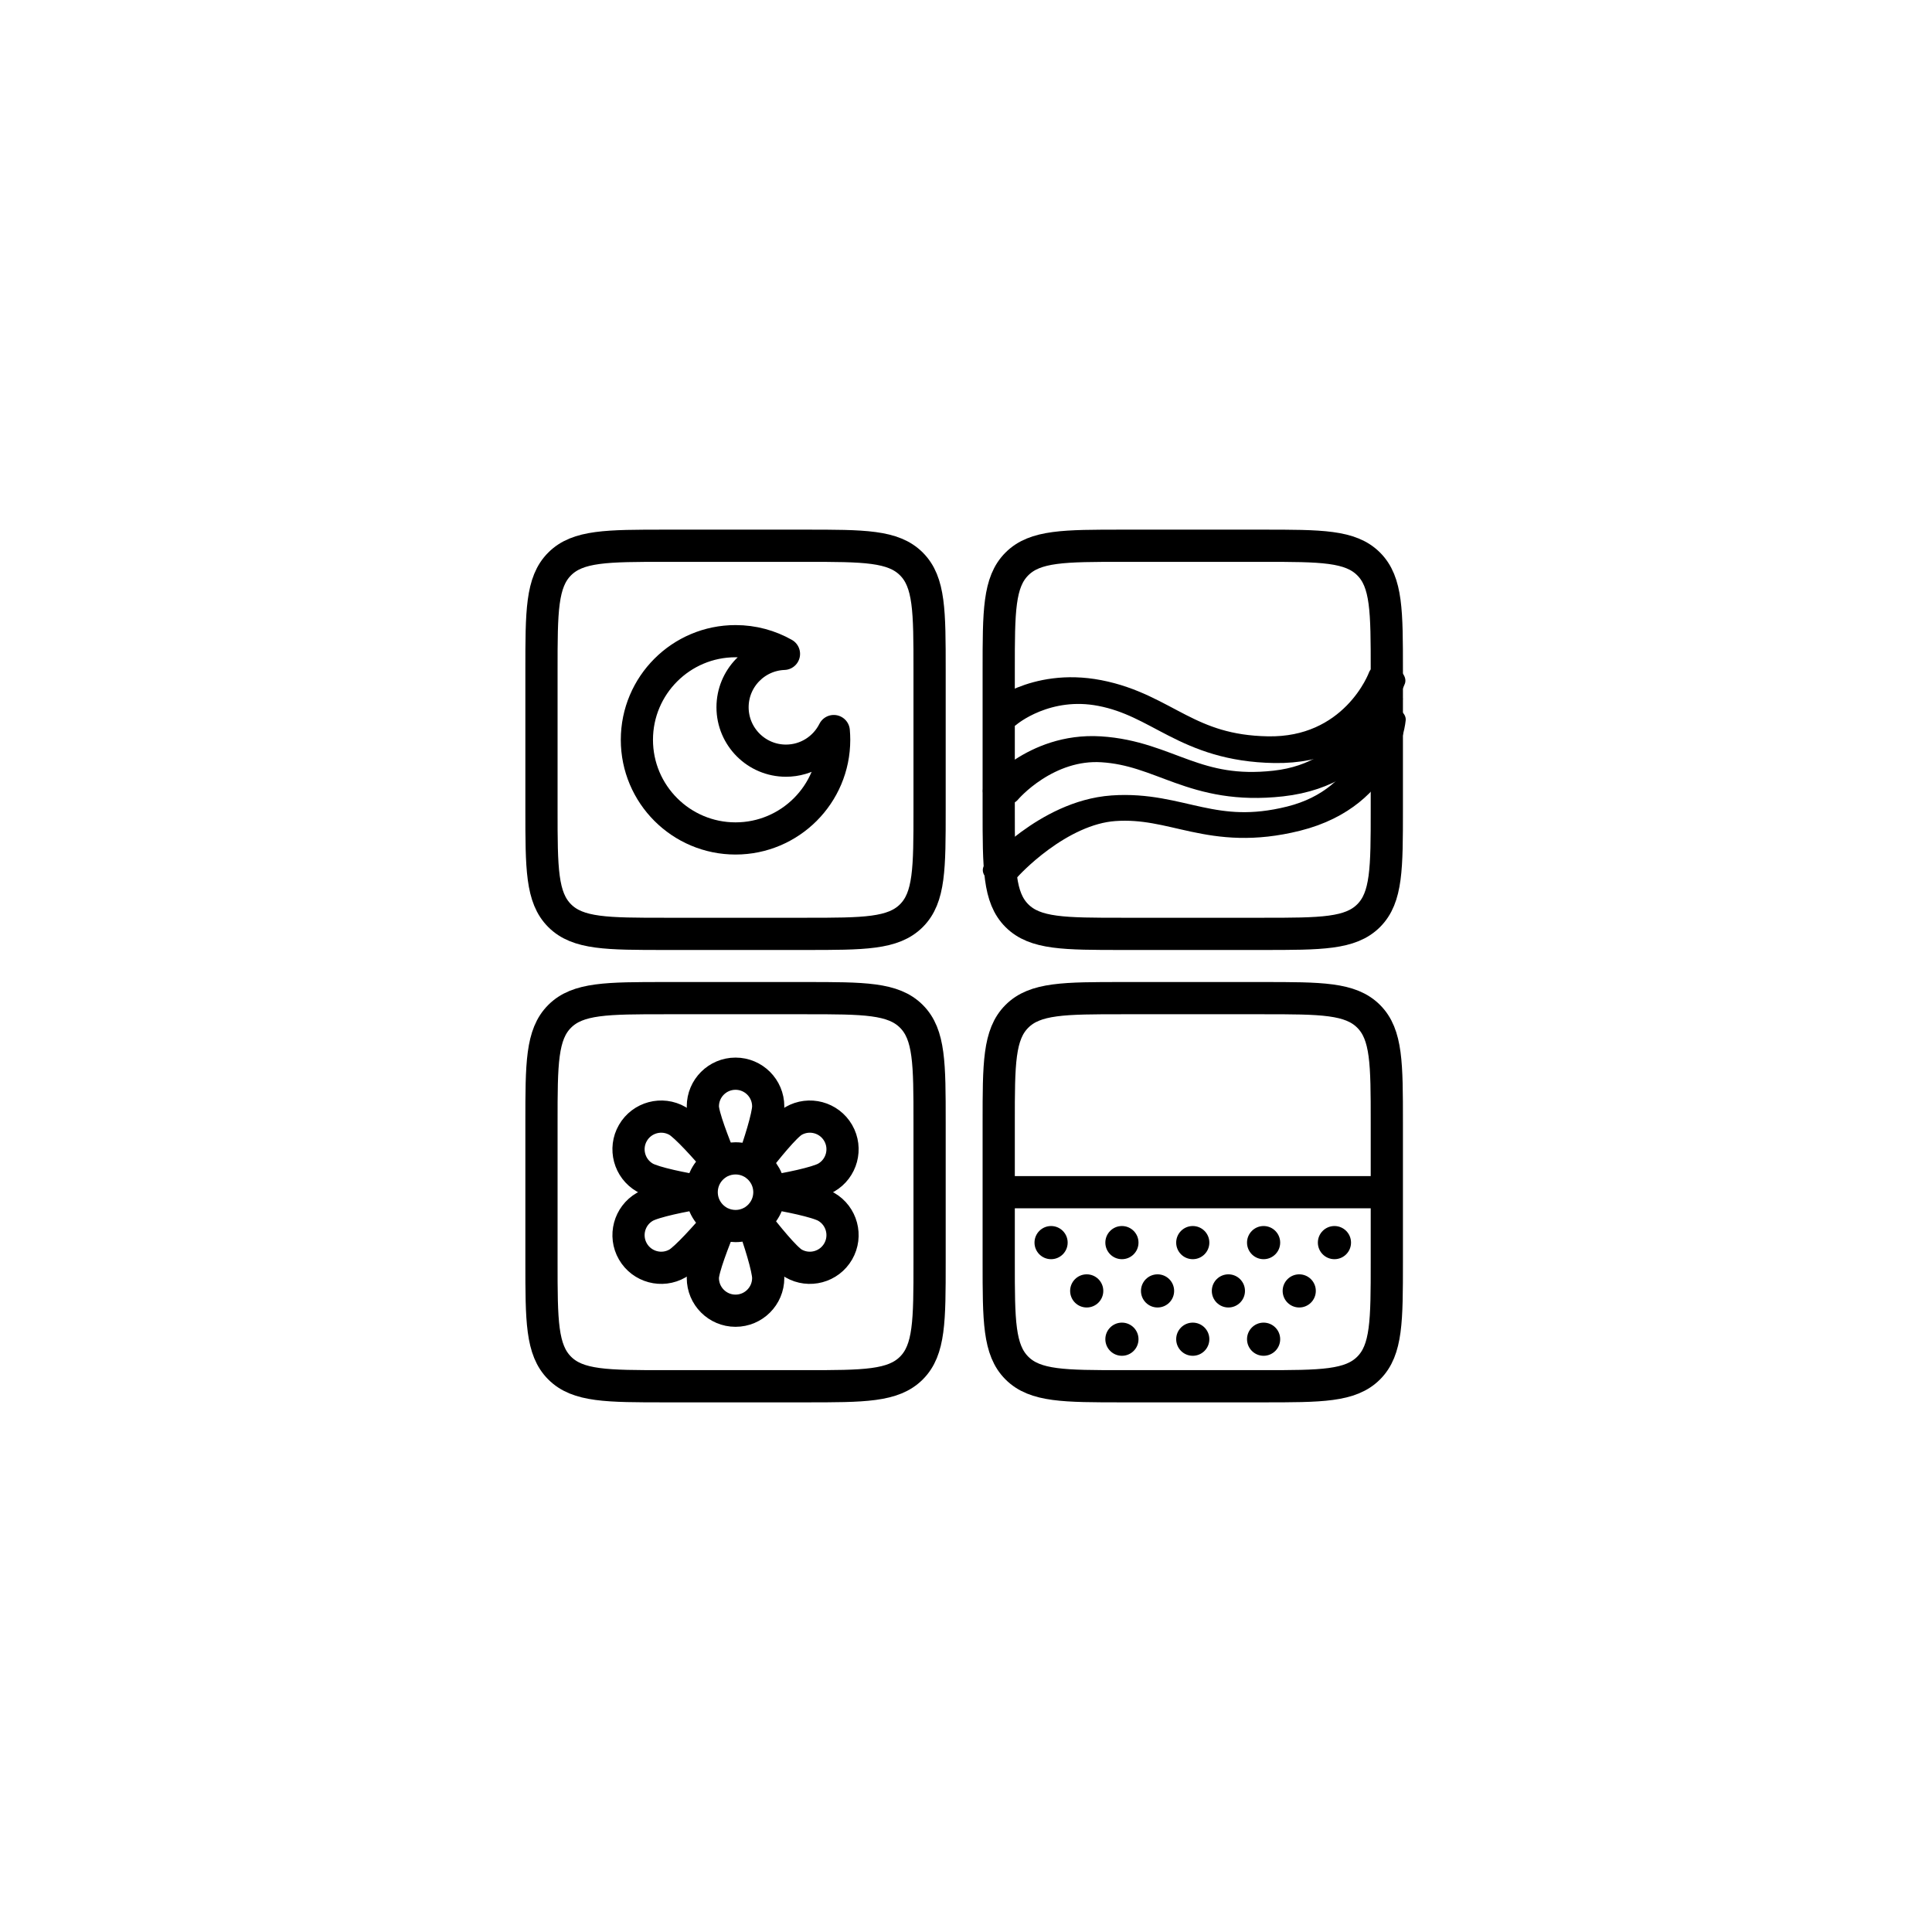
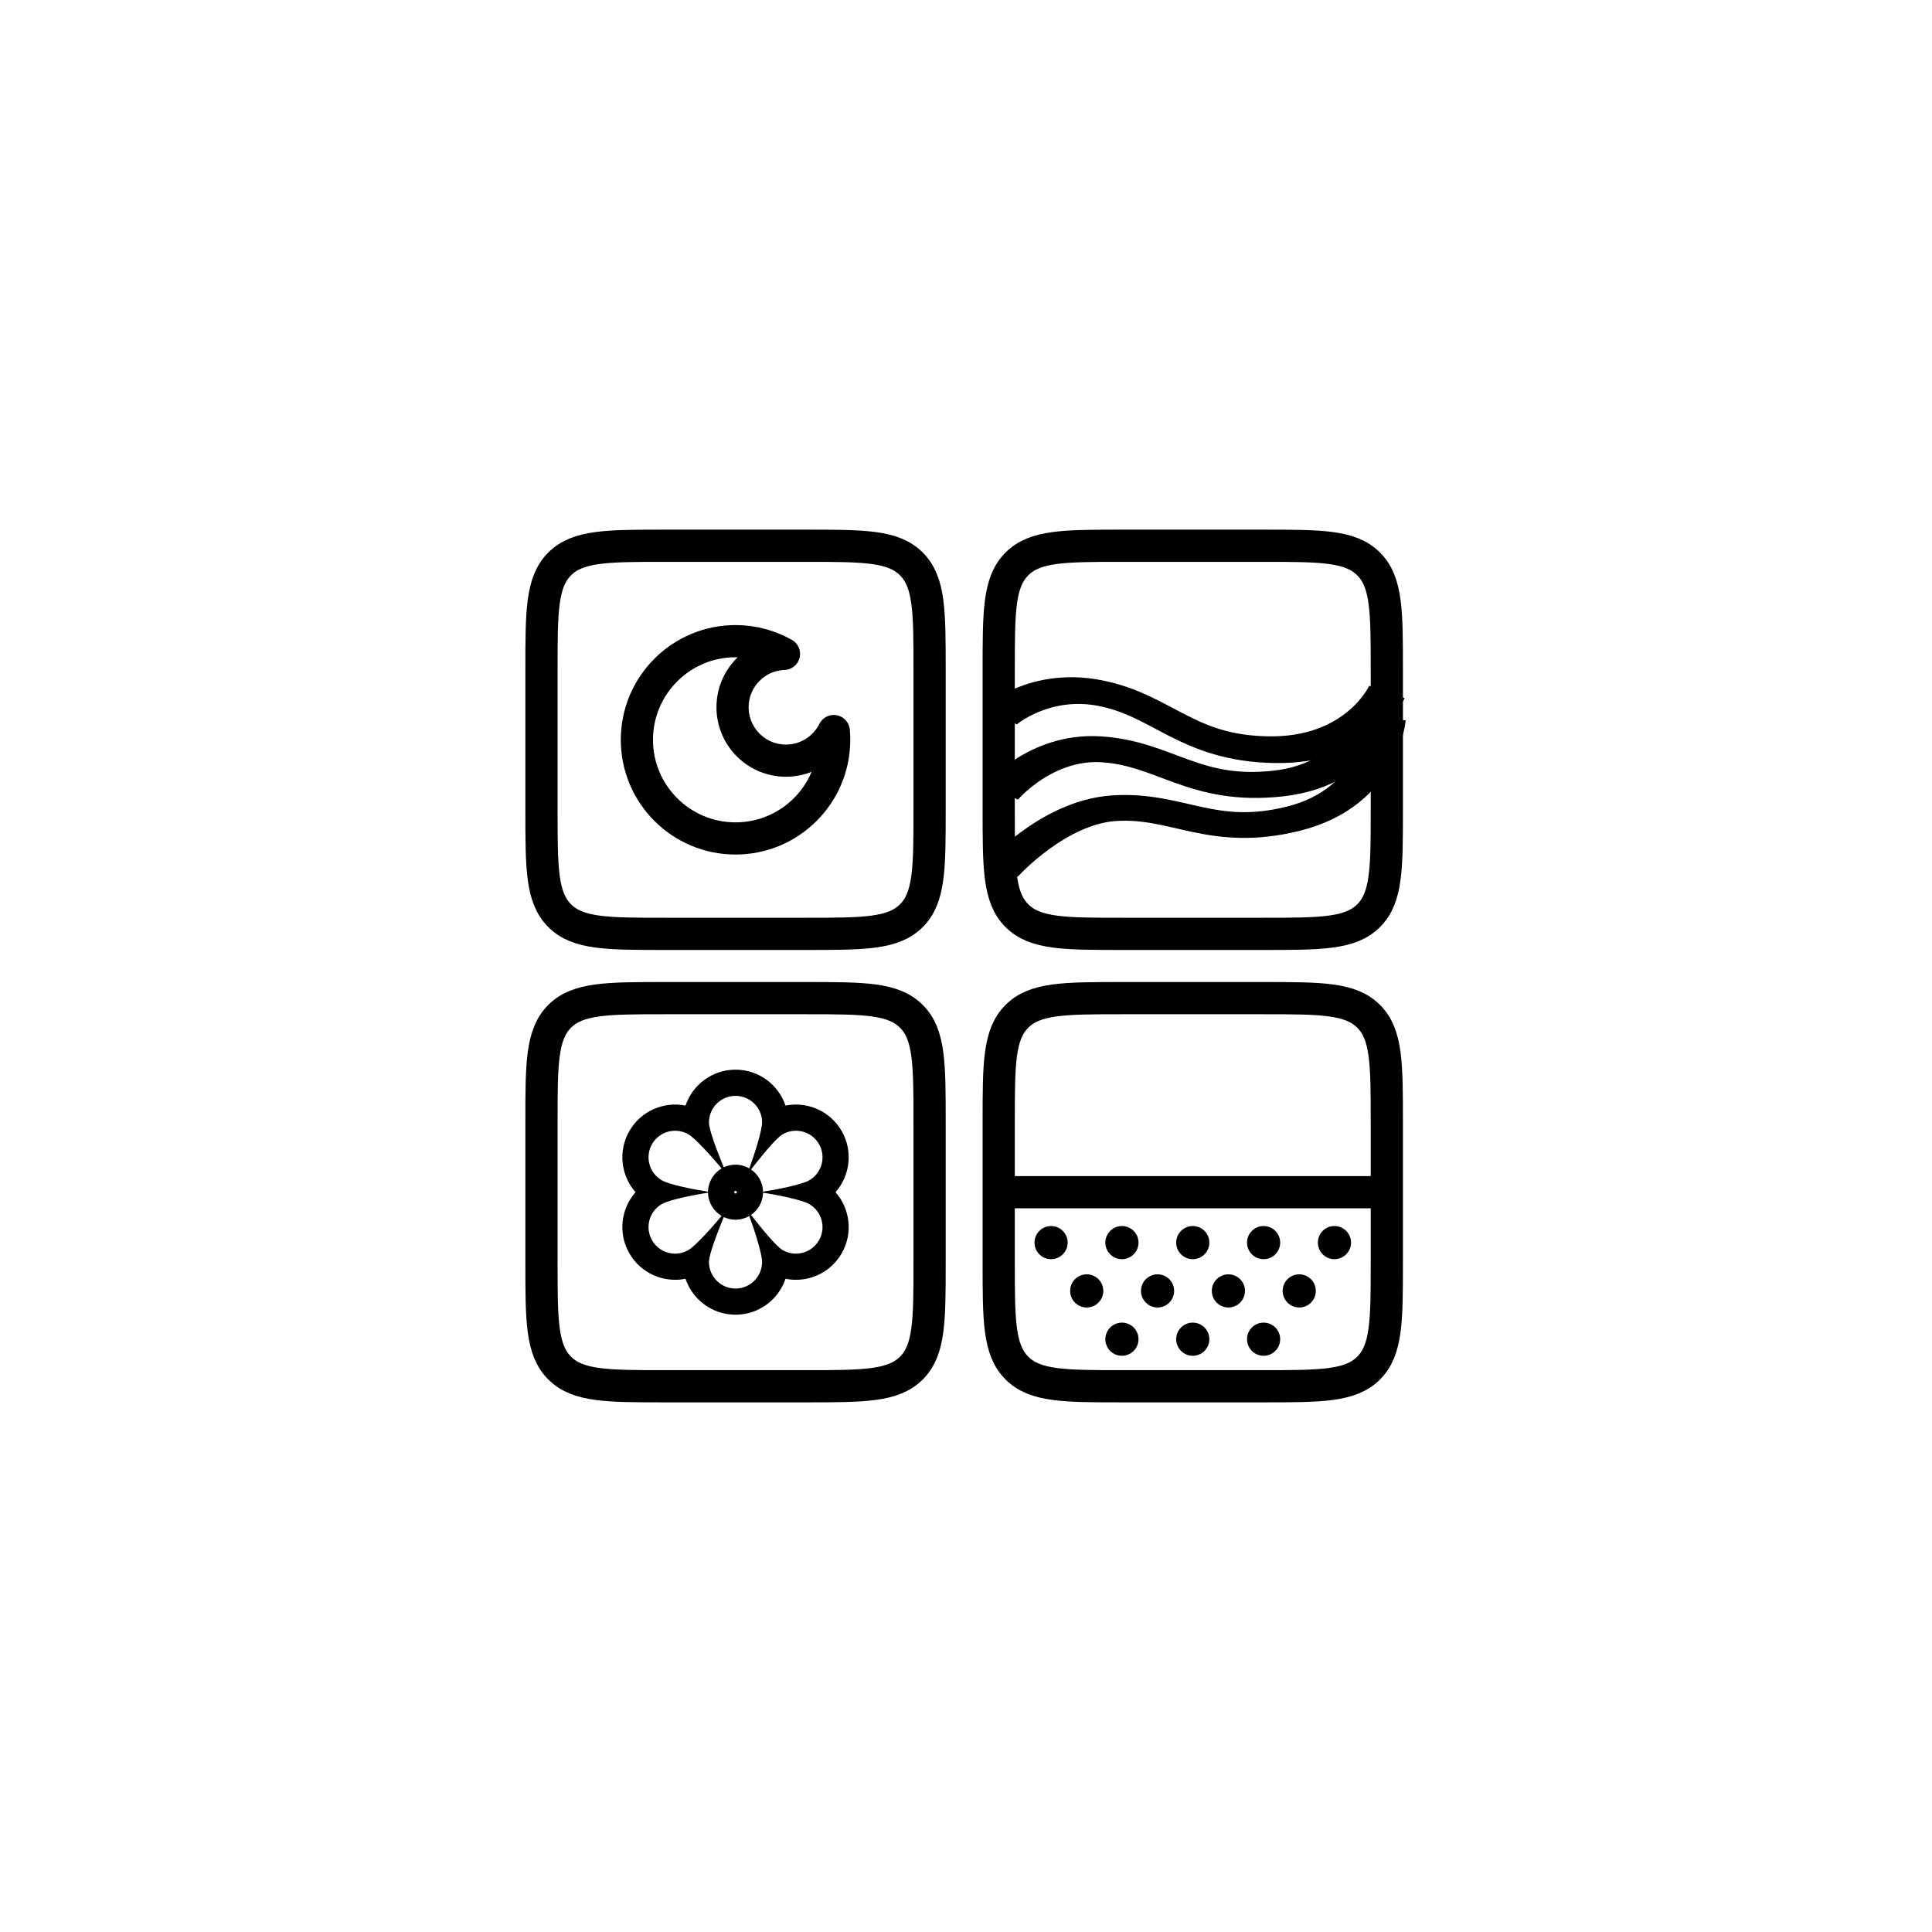
- <svg xmlns="http://www.w3.org/2000/svg" width="100%" height="100%" viewBox="0 0 300 300" version="1.1" xml:space="preserve" style="fill-rule:evenodd;clip-rule:evenodd;stroke-linecap:square;stroke-linejoin:round;stroke-miterlimit:1.5;">
-   <g transform="matrix(0.972685,0,0,0.972685,-1723.189,-1394.105)">
-     <path d="M1883.6,1623.477C1880.859,1623.066 1875.991,1622.091 1874.525,1621.245C1872.031,1619.805 1871.176,1616.611 1872.615,1614.118C1874.055,1611.624 1877.249,1610.768 1879.743,1612.208C1881.062,1612.97 1884.307,1616.553 1886.27,1618.917C1884.699,1619.839 1883.635,1621.533 1883.6,1623.477ZM1886.691,1618.694C1885.532,1615.866 1883.783,1611.402 1883.783,1609.875C1883.783,1606.996 1886.12,1604.658 1889,1604.658C1891.88,1604.658 1894.217,1606.996 1894.217,1609.875C1894.217,1611.44 1892.748,1616.091 1891.707,1618.903C1890.911,1618.441 1889.986,1618.176 1889,1618.176C1888.174,1618.176 1887.391,1618.362 1886.691,1618.694ZM1892.047,1619.118C1893.875,1616.762 1896.9,1612.992 1898.257,1612.208C1900.751,1610.768 1903.945,1611.624 1905.385,1614.118C1906.824,1616.611 1905.969,1619.805 1903.475,1621.245C1902.009,1622.091 1897.141,1623.066 1894.4,1623.477C1894.367,1621.667 1893.443,1620.074 1892.047,1619.118ZM1894.4,1623.678C1897.141,1624.088 1902.009,1625.064 1903.475,1625.91C1905.969,1627.35 1906.824,1630.543 1905.385,1633.037C1903.945,1635.531 1900.751,1636.386 1898.257,1634.947C1896.9,1634.163 1893.875,1630.393 1892.047,1628.037C1893.443,1627.081 1894.367,1625.487 1894.4,1623.678ZM1891.707,1628.252C1892.748,1631.063 1894.217,1635.714 1894.217,1637.279C1894.217,1640.159 1891.88,1642.497 1889,1642.497C1886.12,1642.497 1883.783,1640.159 1883.783,1637.279C1883.783,1635.752 1885.532,1631.289 1886.691,1628.461C1887.391,1628.793 1888.174,1628.979 1889,1628.979C1889.986,1628.979 1890.911,1628.714 1891.707,1628.252ZM1886.27,1628.238C1884.307,1630.602 1881.062,1634.185 1879.743,1634.947C1877.249,1636.386 1874.055,1635.531 1872.615,1633.037C1871.176,1630.543 1872.031,1627.35 1874.525,1625.91C1875.991,1625.064 1880.859,1624.088 1883.6,1623.678C1883.635,1625.621 1884.699,1627.315 1886.27,1628.238Z" style="fill:none;stroke:black;stroke-width:5.14px;" />
+ <svg xmlns="http://www.w3.org/2000/svg" width="100%" height="100%" viewBox="0 0 300 300" version="1.1" xml:space="preserve" style="fill-rule:evenodd;clip-rule:evenodd;stroke-linecap:round;stroke-linejoin:round;stroke-miterlimit:1.5;">
+   <g transform="matrix(0.790734,0,0,0.790734,-1379.485,-1098.695)">
+     <path d="M1869.363,1623.577C1866.504,1620.332 1865.884,1615.497 1868.164,1611.548C1870.444,1607.598 1874.942,1605.718 1879.182,1606.572C1880.562,1602.473 1884.438,1599.518 1889,1599.518C1893.562,1599.518 1897.438,1602.473 1898.818,1606.572C1903.058,1605.718 1907.556,1607.598 1909.836,1611.548C1912.116,1615.497 1911.496,1620.332 1908.637,1623.577C1911.495,1626.822 1912.116,1631.656 1909.837,1635.606C1907.556,1639.557 1903.058,1641.436 1898.818,1640.583C1897.438,1644.682 1893.562,1647.637 1889,1647.637C1884.438,1647.637 1880.562,1644.682 1879.182,1640.583C1874.942,1641.436 1870.444,1639.557 1868.163,1635.606C1865.884,1631.656 1866.505,1626.822 1869.363,1623.577ZM1889.143,1623.797C1889.211,1623.75 1889.259,1623.673 1889.261,1623.584L1889.261,1623.571C1889.259,1623.482 1889.211,1623.405 1889.143,1623.358L1889.127,1623.348C1889.09,1623.327 1889.046,1623.316 1889,1623.316C1888.962,1623.316 1888.926,1623.322 1888.893,1623.338L1888.872,1623.35C1888.795,1623.395 1888.741,1623.475 1888.739,1623.57L1888.739,1623.585C1888.741,1623.681 1888.797,1623.762 1888.874,1623.807L1888.893,1623.817C1888.926,1623.833 1888.962,1623.839 1889,1623.839C1889.046,1623.839 1889.09,1623.828 1889.127,1623.807L1889.143,1623.797ZM1883.6,1623.477C1883.635,1621.533 1884.699,1619.839 1886.27,1618.917C1884.307,1616.553 1881.062,1612.97 1879.743,1612.208C1877.249,1610.768 1874.055,1611.624 1872.615,1614.118C1871.176,1616.611 1872.031,1619.805 1874.525,1621.245C1875.991,1622.091 1880.859,1623.066 1883.6,1623.477ZM1886.691,1618.694C1887.391,1618.362 1888.174,1618.176 1889,1618.176C1889.986,1618.176 1890.911,1618.441 1891.707,1618.903C1892.748,1616.091 1894.217,1611.44 1894.217,1609.875C1894.217,1606.996 1891.88,1604.658 1889,1604.658C1886.12,1604.658 1883.783,1606.996 1883.783,1609.875C1883.783,1611.402 1885.532,1615.866 1886.691,1618.694ZM1892.047,1619.118C1893.443,1620.074 1894.367,1621.667 1894.4,1623.477C1897.141,1623.066 1902.009,1622.091 1903.475,1621.245C1905.969,1619.805 1906.824,1616.611 1905.385,1614.118C1903.945,1611.624 1900.751,1610.768 1898.257,1612.208C1896.9,1612.992 1893.875,1616.762 1892.047,1619.118ZM1894.4,1623.678C1894.367,1625.487 1893.443,1627.081 1892.047,1628.037C1893.875,1630.393 1896.9,1634.163 1898.257,1634.947C1900.751,1636.386 1903.945,1635.531 1905.385,1633.037C1906.824,1630.543 1905.969,1627.35 1903.475,1625.91C1902.009,1625.064 1897.141,1624.088 1894.4,1623.678ZM1891.707,1628.252C1890.911,1628.714 1889.986,1628.979 1889,1628.979C1888.174,1628.979 1887.391,1628.793 1886.691,1628.461C1885.532,1631.289 1883.783,1635.752 1883.783,1637.279C1883.783,1640.159 1886.12,1642.497 1889,1642.497C1891.88,1642.497 1894.217,1640.159 1894.217,1637.279C1894.217,1635.714 1892.748,1631.063 1891.707,1628.252ZM1886.27,1628.238C1884.699,1627.315 1883.635,1625.621 1883.6,1623.678C1880.859,1624.088 1875.991,1625.064 1874.525,1625.91C1872.031,1627.35 1871.176,1630.543 1872.615,1633.037C1874.055,1635.531 1877.249,1636.386 1879.743,1634.947C1881.062,1634.185 1884.307,1630.602 1886.27,1628.238Z" />
  </g>
  <g transform="matrix(1.24479,0,0,1.24479,-1466.799,-910.2921)">
-     <path d="M1303.109,880L1351.171,880" style="fill:none;stroke:black;stroke-width:4.02px;stroke-linecap:round;" />
+     <path d="M1303.109,880L1351.171,880" style="fill:none;stroke:black;stroke-width:4.02px;" />
  </g>
  <g transform="matrix(1,0,0,1,-554.7557,-1029.735)">
    <g transform="matrix(0.798751,0,0,0.798751,-390.1237,519.964)">
      <circle cx="1387.28" cy="879.777" r="3.223" />
    </g>
    <g transform="matrix(0.798751,0,0,0.798751,-379.1237,519.964)">
      <circle cx="1387.28" cy="879.777" r="3.223" />
    </g>
    <g transform="matrix(0.798751,0,0,0.798751,-368.1237,519.964)">
      <circle cx="1387.28" cy="879.777" r="3.223" />
    </g>
    <g transform="matrix(0.798751,0,0,0.798751,-357.1237,519.964)">
      <circle cx="1387.28" cy="879.777" r="3.223" />
    </g>
    <g transform="matrix(0.798751,0,0,0.798751,-346.1237,519.964)">
      <circle cx="1387.28" cy="879.777" r="3.223" />
    </g>
  </g>
  <g transform="matrix(1,0,0,1,-554.7557,-1030.235)">
    <g transform="matrix(0.798751,0,0,0.798751,-384.5913,527.964)">
      <circle cx="1387.28" cy="879.777" r="3.223" />
    </g>
    <g transform="matrix(0.798751,0,0,0.798751,-373.5913,527.964)">
      <circle cx="1387.28" cy="879.777" r="3.223" />
    </g>
    <g transform="matrix(0.798751,0,0,0.798751,-362.5913,527.964)">
      <circle cx="1387.28" cy="879.777" r="3.223" />
    </g>
    <g transform="matrix(0.798751,0,0,0.798751,-351.5913,527.964)">
      <circle cx="1387.28" cy="879.777" r="3.223" />
    </g>
  </g>
  <g transform="matrix(1,0,0,1,-554.7557,-1029.735)">
    <g transform="matrix(0.798751,0,0,0.798751,-379.1237,534.964)">
      <circle cx="1387.28" cy="879.777" r="3.223" />
    </g>
    <g transform="matrix(0.798751,0,0,0.798751,-368.1237,534.964)">
      <circle cx="1387.28" cy="879.777" r="3.223" />
    </g>
    <g transform="matrix(0.798751,0,0,0.798751,-357.1237,534.964)">
      <circle cx="1387.28" cy="879.777" r="3.223" />
    </g>
  </g>
  <g transform="matrix(1.00334,0,0,1.00334,-1542.764,-1578.494)">
-     <path d="M1666.667,1686.378C1666.706,1686.825 1666.727,1687.277 1666.727,1687.734C1666.727,1696.16 1659.886,1703 1651.461,1703C1643.035,1703 1636.195,1696.16 1636.195,1687.734C1636.195,1679.309 1643.035,1672.468 1651.461,1672.468C1654.185,1672.468 1656.743,1673.183 1658.958,1674.435C1654.538,1674.598 1651,1678.237 1651,1682.696C1651,1687.258 1654.704,1690.962 1659.266,1690.962C1662.505,1690.962 1665.312,1689.094 1666.667,1686.378Z" style="fill:none;stroke:black;stroke-width:4.98px;stroke-linecap:round;" />
+     <path d="M1666.667,1686.378C1666.706,1686.825 1666.727,1687.277 1666.727,1687.734C1666.727,1696.16 1659.886,1703 1651.461,1703C1643.035,1703 1636.195,1696.16 1636.195,1687.734C1636.195,1679.309 1643.035,1672.468 1651.461,1672.468C1654.185,1672.468 1656.743,1673.183 1658.958,1674.435C1654.538,1674.598 1651,1678.237 1651,1682.696C1651,1687.258 1654.704,1690.962 1659.266,1690.962C1662.505,1690.962 1665.312,1689.094 1666.667,1686.378Z" style="fill:none;stroke:black;stroke-width:4.98px;" />
  </g>
  <g transform="matrix(1.726486,0.462611,-0.316413,1.18087,-1723.144,-1506.588)">
-     <path d="M1249.488,880.331C1249.488,880.331 1251.973,874.975 1257.233,874.432C1262.801,873.857 1265.765,878.343 1272.884,875.751C1280.429,873.004 1280.994,863.162 1280.994,863.162" style="fill:none;stroke:black;stroke-width:3.27px;stroke-linecap:round;" />
+     <path d="M1249.488,880.331C1249.488,880.331 1251.973,874.975 1257.233,874.432C1262.801,873.857 1265.765,878.343 1272.884,875.751C1280.429,873.004 1281.306,864.864 1281.306,864.864" style="fill:none;stroke:black;stroke-width:3.27px;stroke-linecap:butt;" />
  </g>
  <g transform="matrix(1.78739,0,0,1.222526,-2074.277,-943.51)">
-     <path d="M1247.522,882.289C1247.522,882.289 1251.973,874.975 1257.233,874.432C1262.801,873.857 1265.765,878.343 1272.884,875.751C1280.429,873.004 1280.994,863.162 1280.994,863.162" style="fill:none;stroke:black;stroke-width:3.27px;stroke-linecap:round;" />
+     <path d="M1247.522,882.289C1247.522,882.289 1251.973,874.975 1257.233,874.432C1262.801,873.857 1265.765,878.343 1272.884,875.751C1280.429,873.004 1280.994,863.162 1280.994,863.162" style="fill:none;stroke:black;stroke-width:3.27px;stroke-linecap:butt;" />
  </g>
  <g transform="matrix(1.771556,0.237384,-0.162364,1.211697,-1914.3,-1241.642)">
-     <path d="M1249.153,881.519C1249.153,881.519 1251.973,874.975 1257.233,874.432C1262.801,873.857 1265.765,878.343 1272.884,875.751C1280.429,873.004 1280.994,863.162 1280.994,863.162" style="fill:none;stroke:black;stroke-width:3.27px;stroke-linecap:round;" />
+     <path d="M1249.153,881.519C1249.153,881.519 1251.973,874.975 1257.233,874.432C1262.801,873.857 1265.765,878.343 1272.884,875.751C1280.429,873.004 1280.994,863.162 1280.994,863.162" style="fill:none;stroke:black;stroke-width:3.27px;stroke-linecap:butt;" />
  </g>
  <g transform="matrix(1.20532,0,0,1.20532,84.07928,84.74349)">
-     <path d="M0,16C0,8.458 0,4.686 2.343,2.343C4.686,0 8.458,0 16,0L34,0C41.542,0 45.314,0 47.657,2.343C50,4.686 50,8.458 50,16L50,34C50,41.542 50,45.314 47.657,47.657C45.314,50 41.542,50 34,50L16,50C8.458,50 4.686,50 2.343,47.657C0,45.314 0,41.542 0,34L0,16Z" style="fill:none;fill-rule:nonzero;stroke:black;stroke-width:4.15px;stroke-linecap:round;" />
+     <path d="M0,16C0,8.458 0,4.686 2.343,2.343C4.686,0 8.458,0 16,0L34,0C41.542,0 45.314,0 47.657,2.343C50,4.686 50,8.458 50,16L50,34C50,41.542 50,45.314 47.657,47.657C45.314,50 41.542,50 34,50L16,50C8.458,50 4.686,50 2.343,47.657C0,45.314 0,41.542 0,34L0,16Z" style="fill:none;fill-rule:nonzero;stroke:black;stroke-width:4.15px;" />
  </g>
  <g transform="matrix(1.20532,0,0,1.20532,84.07928,154.9905)">
-     <path d="M0,16C0,8.458 0,4.686 2.343,2.343C4.686,0 8.458,0 16,0L34,0C41.542,0 45.314,0 47.657,2.343C50,4.686 50,8.458 50,16L50,34C50,41.542 50,45.314 47.657,47.657C45.314,50 41.542,50 34,50L16,50C8.458,50 4.686,50 2.343,47.657C0,45.314 0,41.542 0,34L0,16Z" style="fill:none;fill-rule:nonzero;stroke:black;stroke-width:4.15px;stroke-linecap:round;" />
+     <path d="M0,16C0,8.458 0,4.686 2.343,2.343C4.686,0 8.458,0 16,0L34,0C41.542,0 45.314,0 47.657,2.343C50,4.686 50,8.458 50,16L50,34C50,41.542 50,45.314 47.657,47.657C45.314,50 41.542,50 34,50L16,50C8.458,50 4.686,50 2.343,47.657C0,45.314 0,41.542 0,34L0,16Z" style="fill:none;fill-rule:nonzero;stroke:black;stroke-width:4.15px;" />
  </g>
  <g transform="matrix(1.20532,0,0,1.20532,155.0793,84.74349)">
-     <path d="M0,16C0,8.458 0,4.686 2.343,2.343C4.686,0 8.458,0 16,0L34,0C41.542,0 45.314,0 47.657,2.343C50,4.686 50,8.458 50,16L50,34C50,41.542 50,45.314 47.657,47.657C45.314,50 41.542,50 34,50L16,50C8.458,50 4.686,50 2.343,47.657C0,45.314 0,41.542 0,34L0,16Z" style="fill:none;fill-rule:nonzero;stroke:black;stroke-width:4.15px;stroke-linecap:round;" />
+     <path d="M0,16C0,8.458 0,4.686 2.343,2.343C4.686,0 8.458,0 16,0L34,0C41.542,0 45.314,0 47.657,2.343C50,4.686 50,8.458 50,16L50,34C50,41.542 50,45.314 47.657,47.657C45.314,50 41.542,50 34,50L16,50C8.458,50 4.686,50 2.343,47.657C0,45.314 0,41.542 0,34L0,16Z" style="fill:none;fill-rule:nonzero;stroke:black;stroke-width:4.15px;" />
  </g>
  <g transform="matrix(1.20532,0,0,1.20532,155.0793,154.9905)">
-     <path d="M0,16C0,8.458 0,4.686 2.343,2.343C4.686,0 8.458,0 16,0L34,0C41.542,0 45.314,0 47.657,2.343C50,4.686 50,8.458 50,16L50,34C50,41.542 50,45.314 47.657,47.657C45.314,50 41.542,50 34,50L16,50C8.458,50 4.686,50 2.343,47.657C0,45.314 0,41.542 0,34L0,16Z" style="fill:none;fill-rule:nonzero;stroke:black;stroke-width:4.15px;stroke-linecap:round;" />
+     <path d="M0,16C0,8.458 0,4.686 2.343,2.343C4.686,0 8.458,0 16,0L34,0C41.542,0 45.314,0 47.657,2.343C50,4.686 50,8.458 50,16L50,34C50,41.542 50,45.314 47.657,47.657C45.314,50 41.542,50 34,50L16,50C8.458,50 4.686,50 2.343,47.657C0,45.314 0,41.542 0,34L0,16Z" style="fill:none;fill-rule:nonzero;stroke:black;stroke-width:4.15px;" />
  </g>
</svg>
